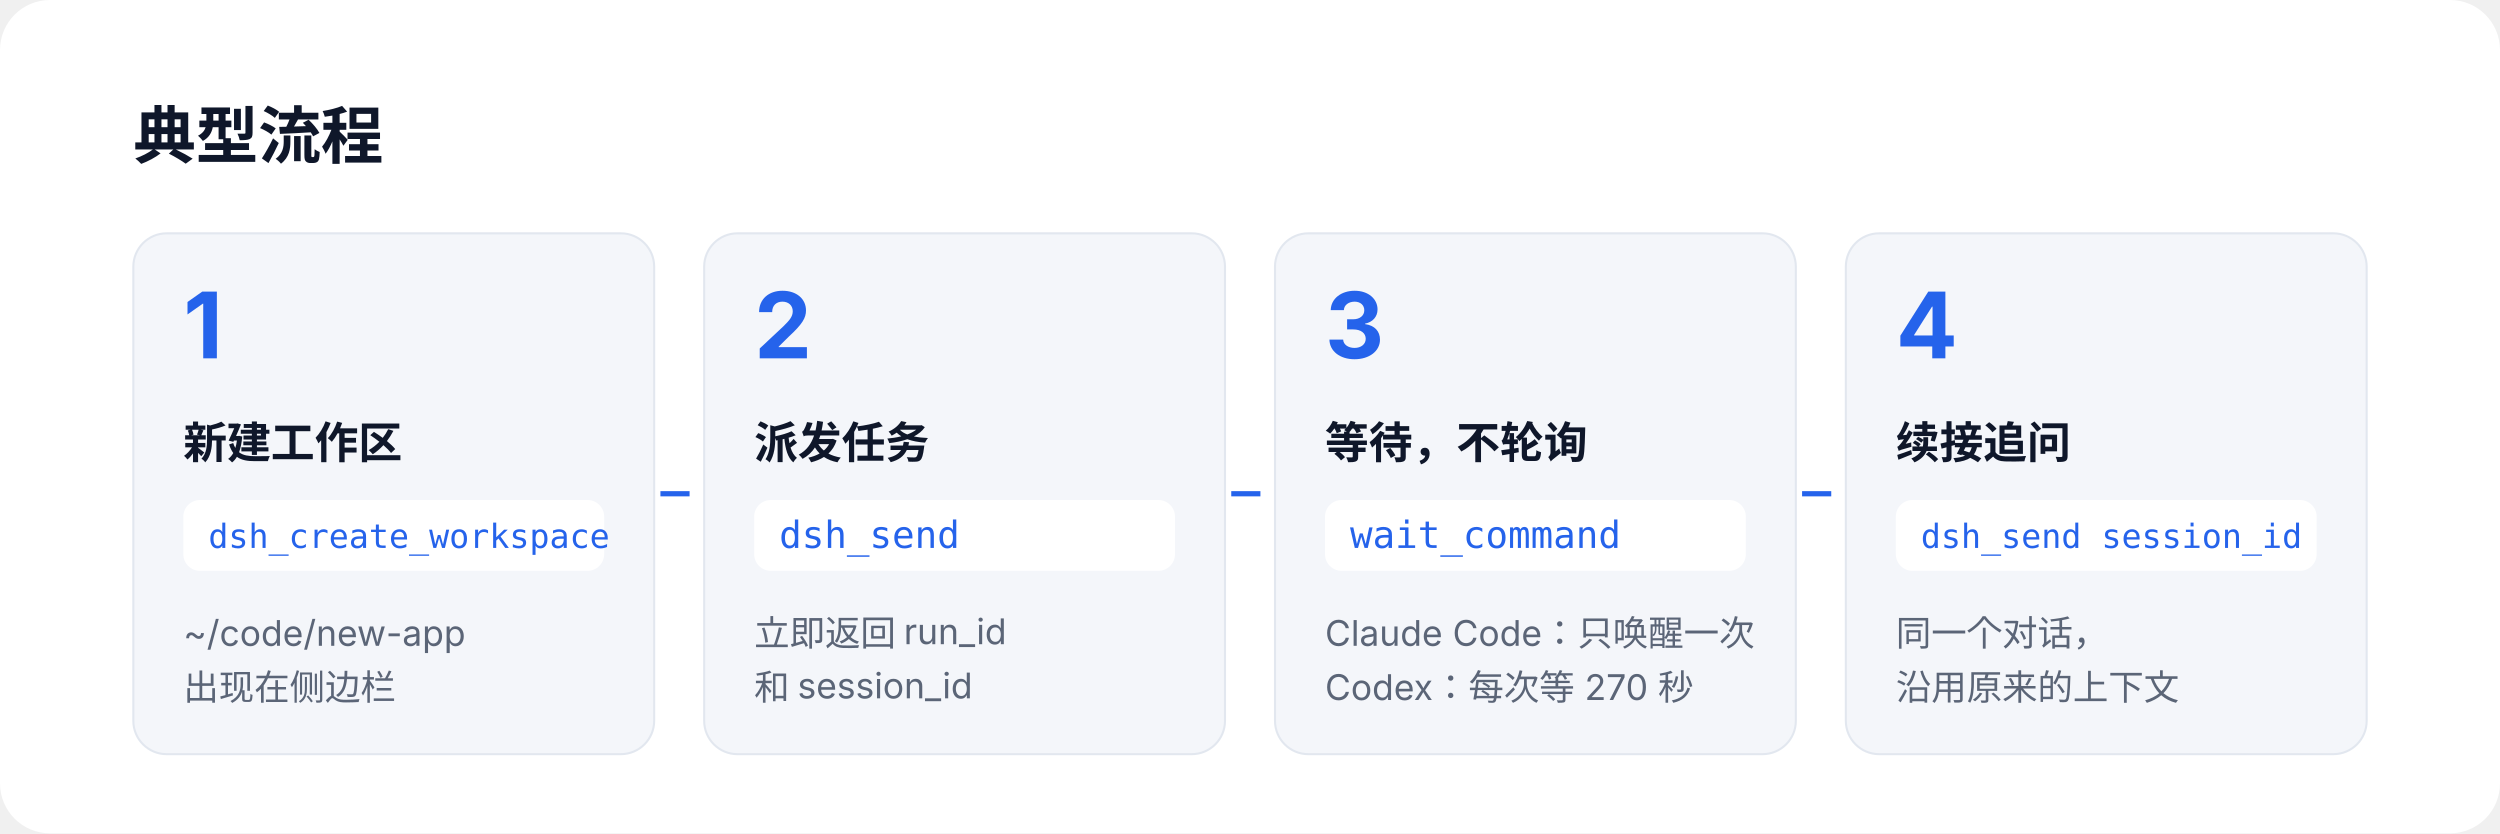
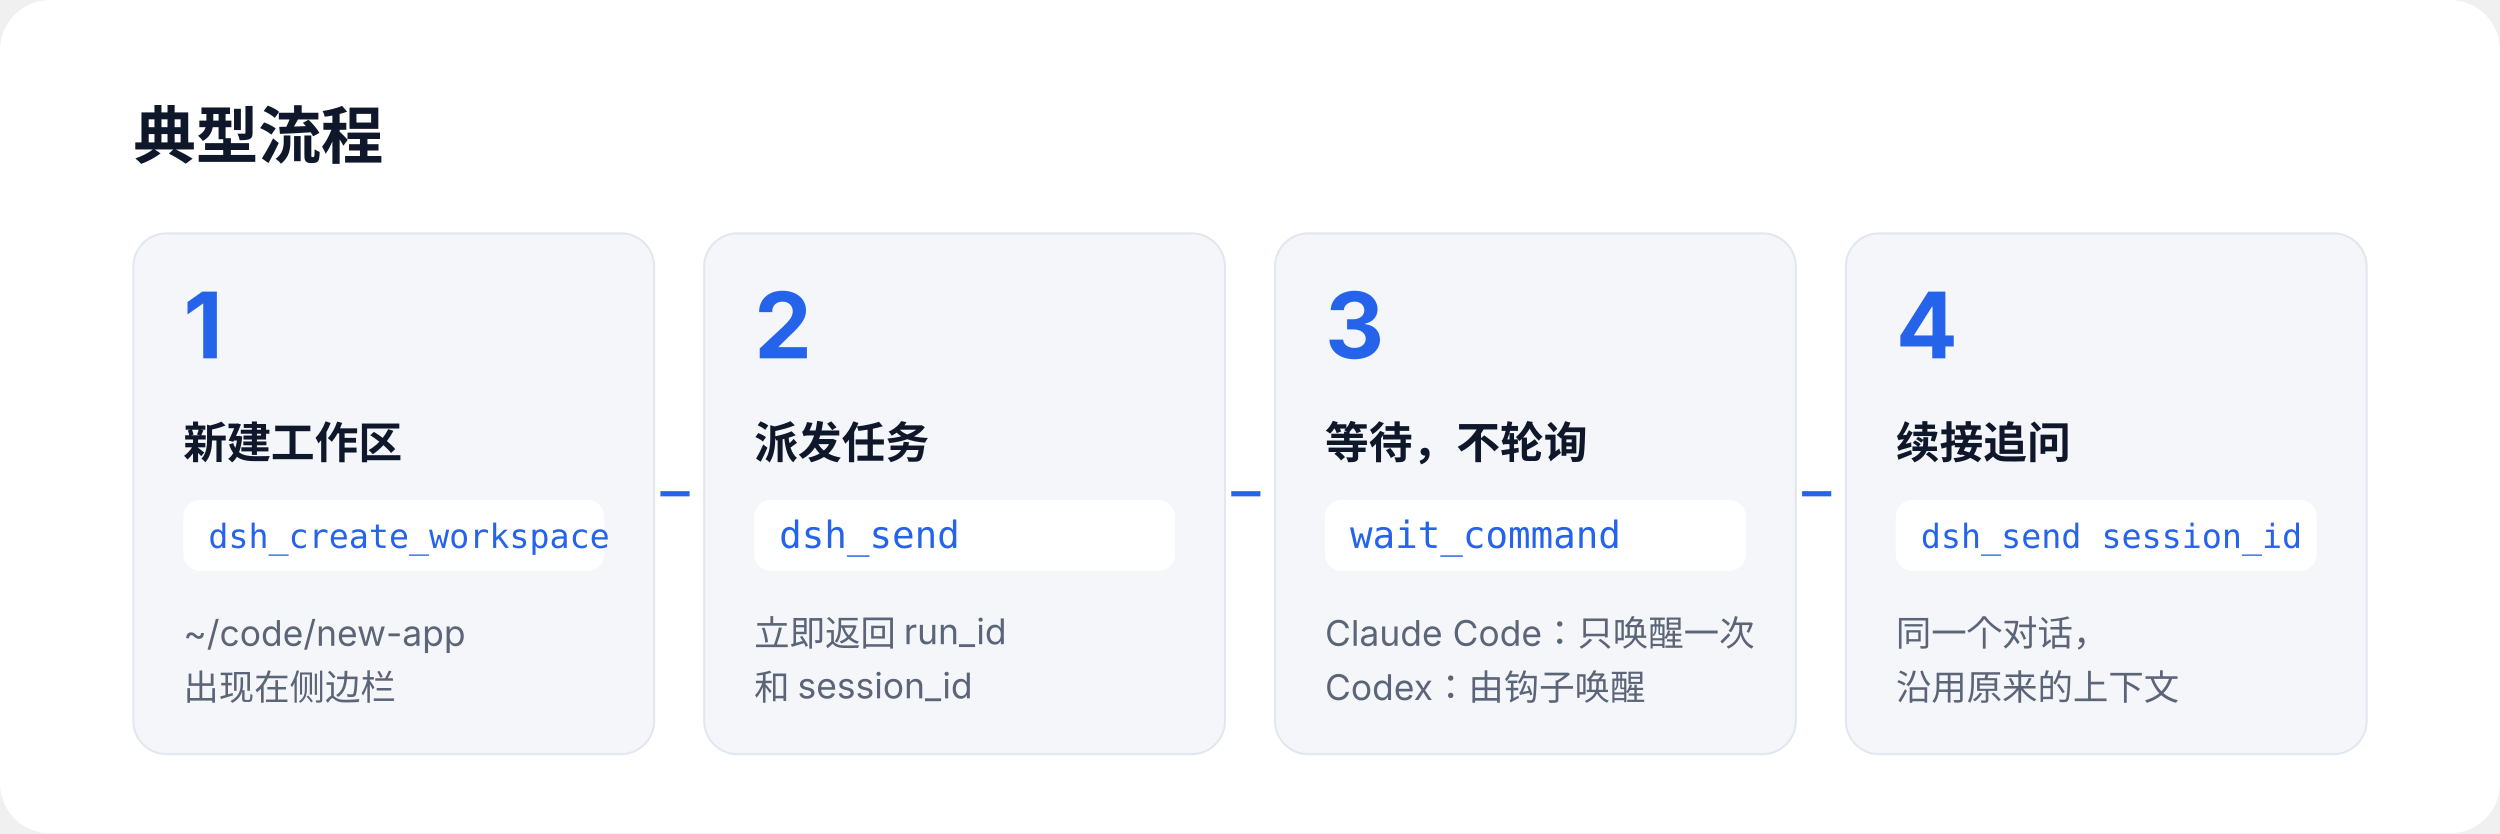
<svg xmlns="http://www.w3.org/2000/svg" width="1200" height="400" viewBox="0 0 1200 400" role="img" aria-labelledby="title desc">
  <rect width="1200" height="400" rx="24" fill="#FFFFFF" />
  <text x="64" y="76" font-family="&quot;Microsoft YaHei&quot;, &quot;PingFang SC&quot;, -apple-system, BlinkMacSystemFont, &quot;Segoe UI&quot;, &quot;PingFang SC&quot;, &quot;Microsoft YaHei&quot;, sans-serif" font-size="30" fill="#0F172A" font-weight="700">典型流程</text>
  <rect x="64" y="112" width="250" height="250" rx="16" fill="#F4F6FA" stroke="#E2E7EF" stroke-width="1" />
  <text x="88" y="172" font-family="&quot;Microsoft YaHei&quot;, &quot;PingFang SC&quot;, -apple-system, BlinkMacSystemFont, &quot;Segoe UI&quot;, &quot;PingFang SC&quot;, &quot;Microsoft YaHei&quot;, sans-serif" font-size="44" fill="#2563EB" font-weight="700">1</text>
  <text x="88" y="220" font-family="&quot;Microsoft YaHei&quot;, &quot;PingFang SC&quot;, -apple-system, BlinkMacSystemFont, &quot;Segoe UI&quot;, &quot;PingFang SC&quot;, &quot;Microsoft YaHei&quot;, sans-serif" font-size="21" fill="#0F172A" font-weight="700" opacity="1.000">新建工作区</text>
  <rect x="88" y="240" width="202" height="34" rx="8" fill="#FFFFFF" opacity="1.000" />
  <text x="100" y="263" font-family="ui-monospace, SFMono-Regular, Menlo, Consolas, &quot;Microsoft YaHei&quot;, &quot;PingFang SC&quot;, monospace" font-size="16" fill="#2563EB" opacity="1.000">dsh_create_workspace</text>
  <text x="88" y="310" font-family="&quot;Microsoft YaHei&quot;, &quot;PingFang SC&quot;, -apple-system, BlinkMacSystemFont, &quot;Segoe UI&quot;, &quot;PingFang SC&quot;, &quot;Microsoft YaHei&quot;, sans-serif" font-size="17" fill="#5B6577" opacity="1.000">~/code/new-app</text>
  <text x="88" y="336" font-family="&quot;Microsoft YaHei&quot;, &quot;PingFang SC&quot;, -apple-system, BlinkMacSystemFont, &quot;Segoe UI&quot;, &quot;PingFang SC&quot;, &quot;Microsoft YaHei&quot;, sans-serif" font-size="17" fill="#5B6577" opacity="1.000">出现在侧边栏</text>
  <path d="M317 237 l14 0" stroke="#2563EB" stroke-width="2.5" />
  <rect x="338" y="112" width="250" height="250" rx="16" fill="#F4F6FA" stroke="#E2E7EF" stroke-width="1" />
  <text x="362" y="172" font-family="&quot;Microsoft YaHei&quot;, &quot;PingFang SC&quot;, -apple-system, BlinkMacSystemFont, &quot;Segoe UI&quot;, &quot;PingFang SC&quot;, &quot;Microsoft YaHei&quot;, sans-serif" font-size="44" fill="#2563EB" font-weight="700">2</text>
  <text x="362" y="220" font-family="&quot;Microsoft YaHei&quot;, &quot;PingFang SC&quot;, -apple-system, BlinkMacSystemFont, &quot;Segoe UI&quot;, &quot;PingFang SC&quot;, &quot;Microsoft YaHei&quot;, sans-serif" font-size="21" fill="#0F172A" font-weight="700" opacity="1.000">派发任务</text>
  <rect x="362" y="240" width="202" height="34" rx="8" fill="#FFFFFF" opacity="1.000" />
  <text x="374" y="263" font-family="ui-monospace, SFMono-Regular, Menlo, Consolas, &quot;Microsoft YaHei&quot;, &quot;PingFang SC&quot;, monospace" font-size="18" fill="#2563EB" opacity="1.000">dsh_send</text>
  <text x="362" y="310" font-family="&quot;Microsoft YaHei&quot;, &quot;PingFang SC&quot;, -apple-system, BlinkMacSystemFont, &quot;Segoe UI&quot;, &quot;PingFang SC&quot;, &quot;Microsoft YaHei&quot;, sans-serif" font-size="17" fill="#5B6577" opacity="1.000">立即返回 run_id</text>
  <text x="362" y="336" font-family="&quot;Microsoft YaHei&quot;, &quot;PingFang SC&quot;, -apple-system, BlinkMacSystemFont, &quot;Segoe UI&quot;, &quot;PingFang SC&quot;, &quot;Microsoft YaHei&quot;, sans-serif" font-size="17" fill="#5B6577" opacity="1.000">和 session_id</text>
  <path d="M591 237 l14 0" stroke="#2563EB" stroke-width="2.5" />
  <rect x="612" y="112" width="250" height="250" rx="16" fill="#F4F6FA" stroke="#E2E7EF" stroke-width="1" />
  <text x="636" y="172" font-family="&quot;Microsoft YaHei&quot;, &quot;PingFang SC&quot;, -apple-system, BlinkMacSystemFont, &quot;Segoe UI&quot;, &quot;PingFang SC&quot;, &quot;Microsoft YaHei&quot;, sans-serif" font-size="44" fill="#2563EB" font-weight="700">3</text>
  <text x="636" y="220" font-family="&quot;Microsoft YaHei&quot;, &quot;PingFang SC&quot;, -apple-system, BlinkMacSystemFont, &quot;Segoe UI&quot;, &quot;PingFang SC&quot;, &quot;Microsoft YaHei&quot;, sans-serif" font-size="21" fill="#0F172A" font-weight="700" opacity="1.000">等待，不轮询</text>
  <rect x="636" y="240" width="202" height="34" rx="8" fill="#FFFFFF" opacity="1.000" />
  <text x="648" y="263" font-family="ui-monospace, SFMono-Regular, Menlo, Consolas, &quot;Microsoft YaHei&quot;, &quot;PingFang SC&quot;, monospace" font-size="18" fill="#2563EB" opacity="1.000">wait_command</text>
  <text x="636" y="310" font-family="&quot;Microsoft YaHei&quot;, &quot;PingFang SC&quot;, -apple-system, BlinkMacSystemFont, &quot;Segoe UI&quot;, &quot;PingFang SC&quot;, &quot;Microsoft YaHei&quot;, sans-serif" font-size="17" fill="#5B6577" opacity="1.000">Claude Code：只唤醒一次</text>
-   <text x="636" y="336" font-family="&quot;Microsoft YaHei&quot;, &quot;PingFang SC&quot;, -apple-system, BlinkMacSystemFont, &quot;Segoe UI&quot;, &quot;PingFang SC&quot;, &quot;Microsoft YaHei&quot;, sans-serif" font-size="17" fill="#5B6577" opacity="1.000">Codex：每次等 270 秒</text>
+   <text x="636" y="336" font-family="&quot;Microsoft YaHei&quot;, &quot;PingFang SC&quot;, -apple-system, BlinkMacSystemFont, &quot;Segoe UI&quot;, &quot;PingFang SC&quot;, &quot;Microsoft YaHei&quot;, sans-serif" font-size="17" fill="#5B6577" opacity="1.000">Codex：由钩子唤醒</text>
  <path d="M865 237 l14 0" stroke="#2563EB" stroke-width="2.5" />
  <rect x="886" y="112" width="250" height="250" rx="16" fill="#F4F6FA" stroke="#E2E7EF" stroke-width="1" />
  <text x="910" y="172" font-family="&quot;Microsoft YaHei&quot;, &quot;PingFang SC&quot;, -apple-system, BlinkMacSystemFont, &quot;Segoe UI&quot;, &quot;PingFang SC&quot;, &quot;Microsoft YaHei&quot;, sans-serif" font-size="44" fill="#2563EB" font-weight="700">4</text>
  <text x="910" y="220" font-family="&quot;Microsoft YaHei&quot;, &quot;PingFang SC&quot;, -apple-system, BlinkMacSystemFont, &quot;Segoe UI&quot;, &quot;PingFang SC&quot;, &quot;Microsoft YaHei&quot;, sans-serif" font-size="21" fill="#0F172A" font-weight="700" opacity="1.000">续接追问</text>
  <rect x="910" y="240" width="202" height="34" rx="8" fill="#FFFFFF" opacity="1.000" />
  <text x="922" y="263" font-family="ui-monospace, SFMono-Regular, Menlo, Consolas, &quot;Microsoft YaHei&quot;, &quot;PingFang SC&quot;, monospace" font-size="16" fill="#2563EB" opacity="1.000">dsh_send session_id</text>
  <text x="910" y="310" font-family="&quot;Microsoft YaHei&quot;, &quot;PingFang SC&quot;, -apple-system, BlinkMacSystemFont, &quot;Segoe UI&quot;, &quot;PingFang SC&quot;, &quot;Microsoft YaHei&quot;, sans-serif" font-size="17" fill="#5B6577" opacity="1.000">同一个对话，</text>
  <text x="910" y="336" font-family="&quot;Microsoft YaHei&quot;, &quot;PingFang SC&quot;, -apple-system, BlinkMacSystemFont, &quot;Segoe UI&quot;, &quot;PingFang SC&quot;, &quot;Microsoft YaHei&quot;, sans-serif" font-size="17" fill="#5B6577" opacity="1.000">沿用原来的上下文</text>
</svg>
